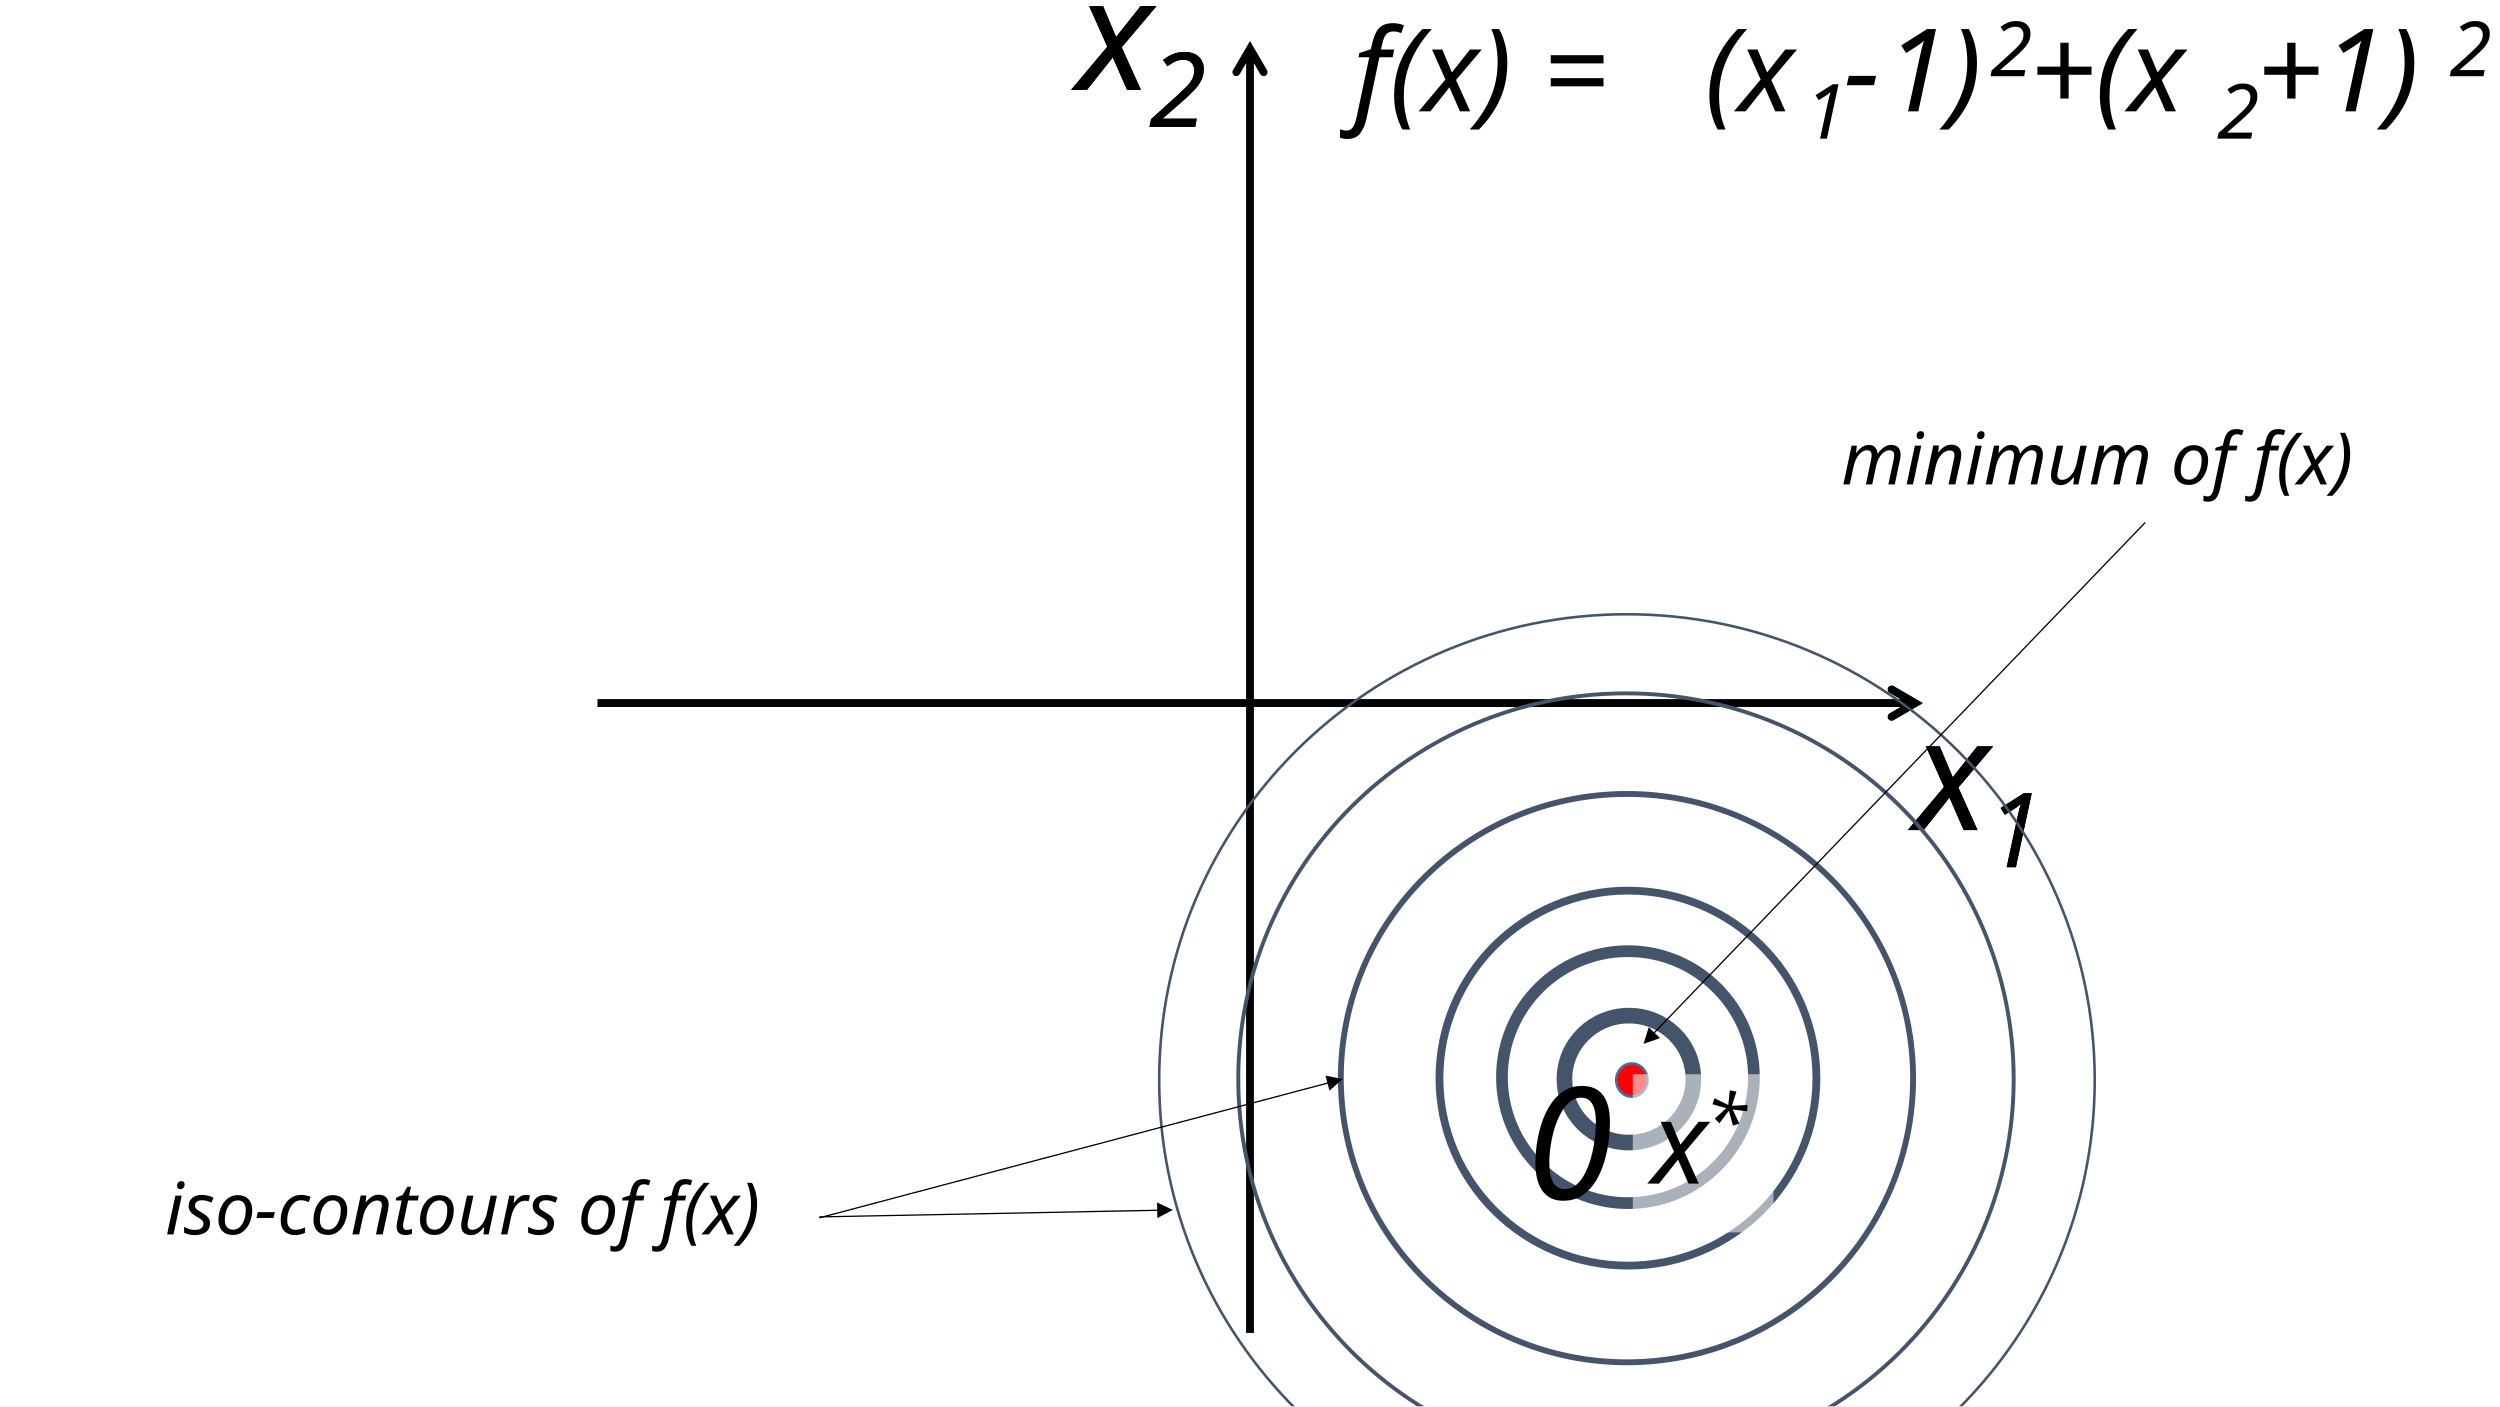
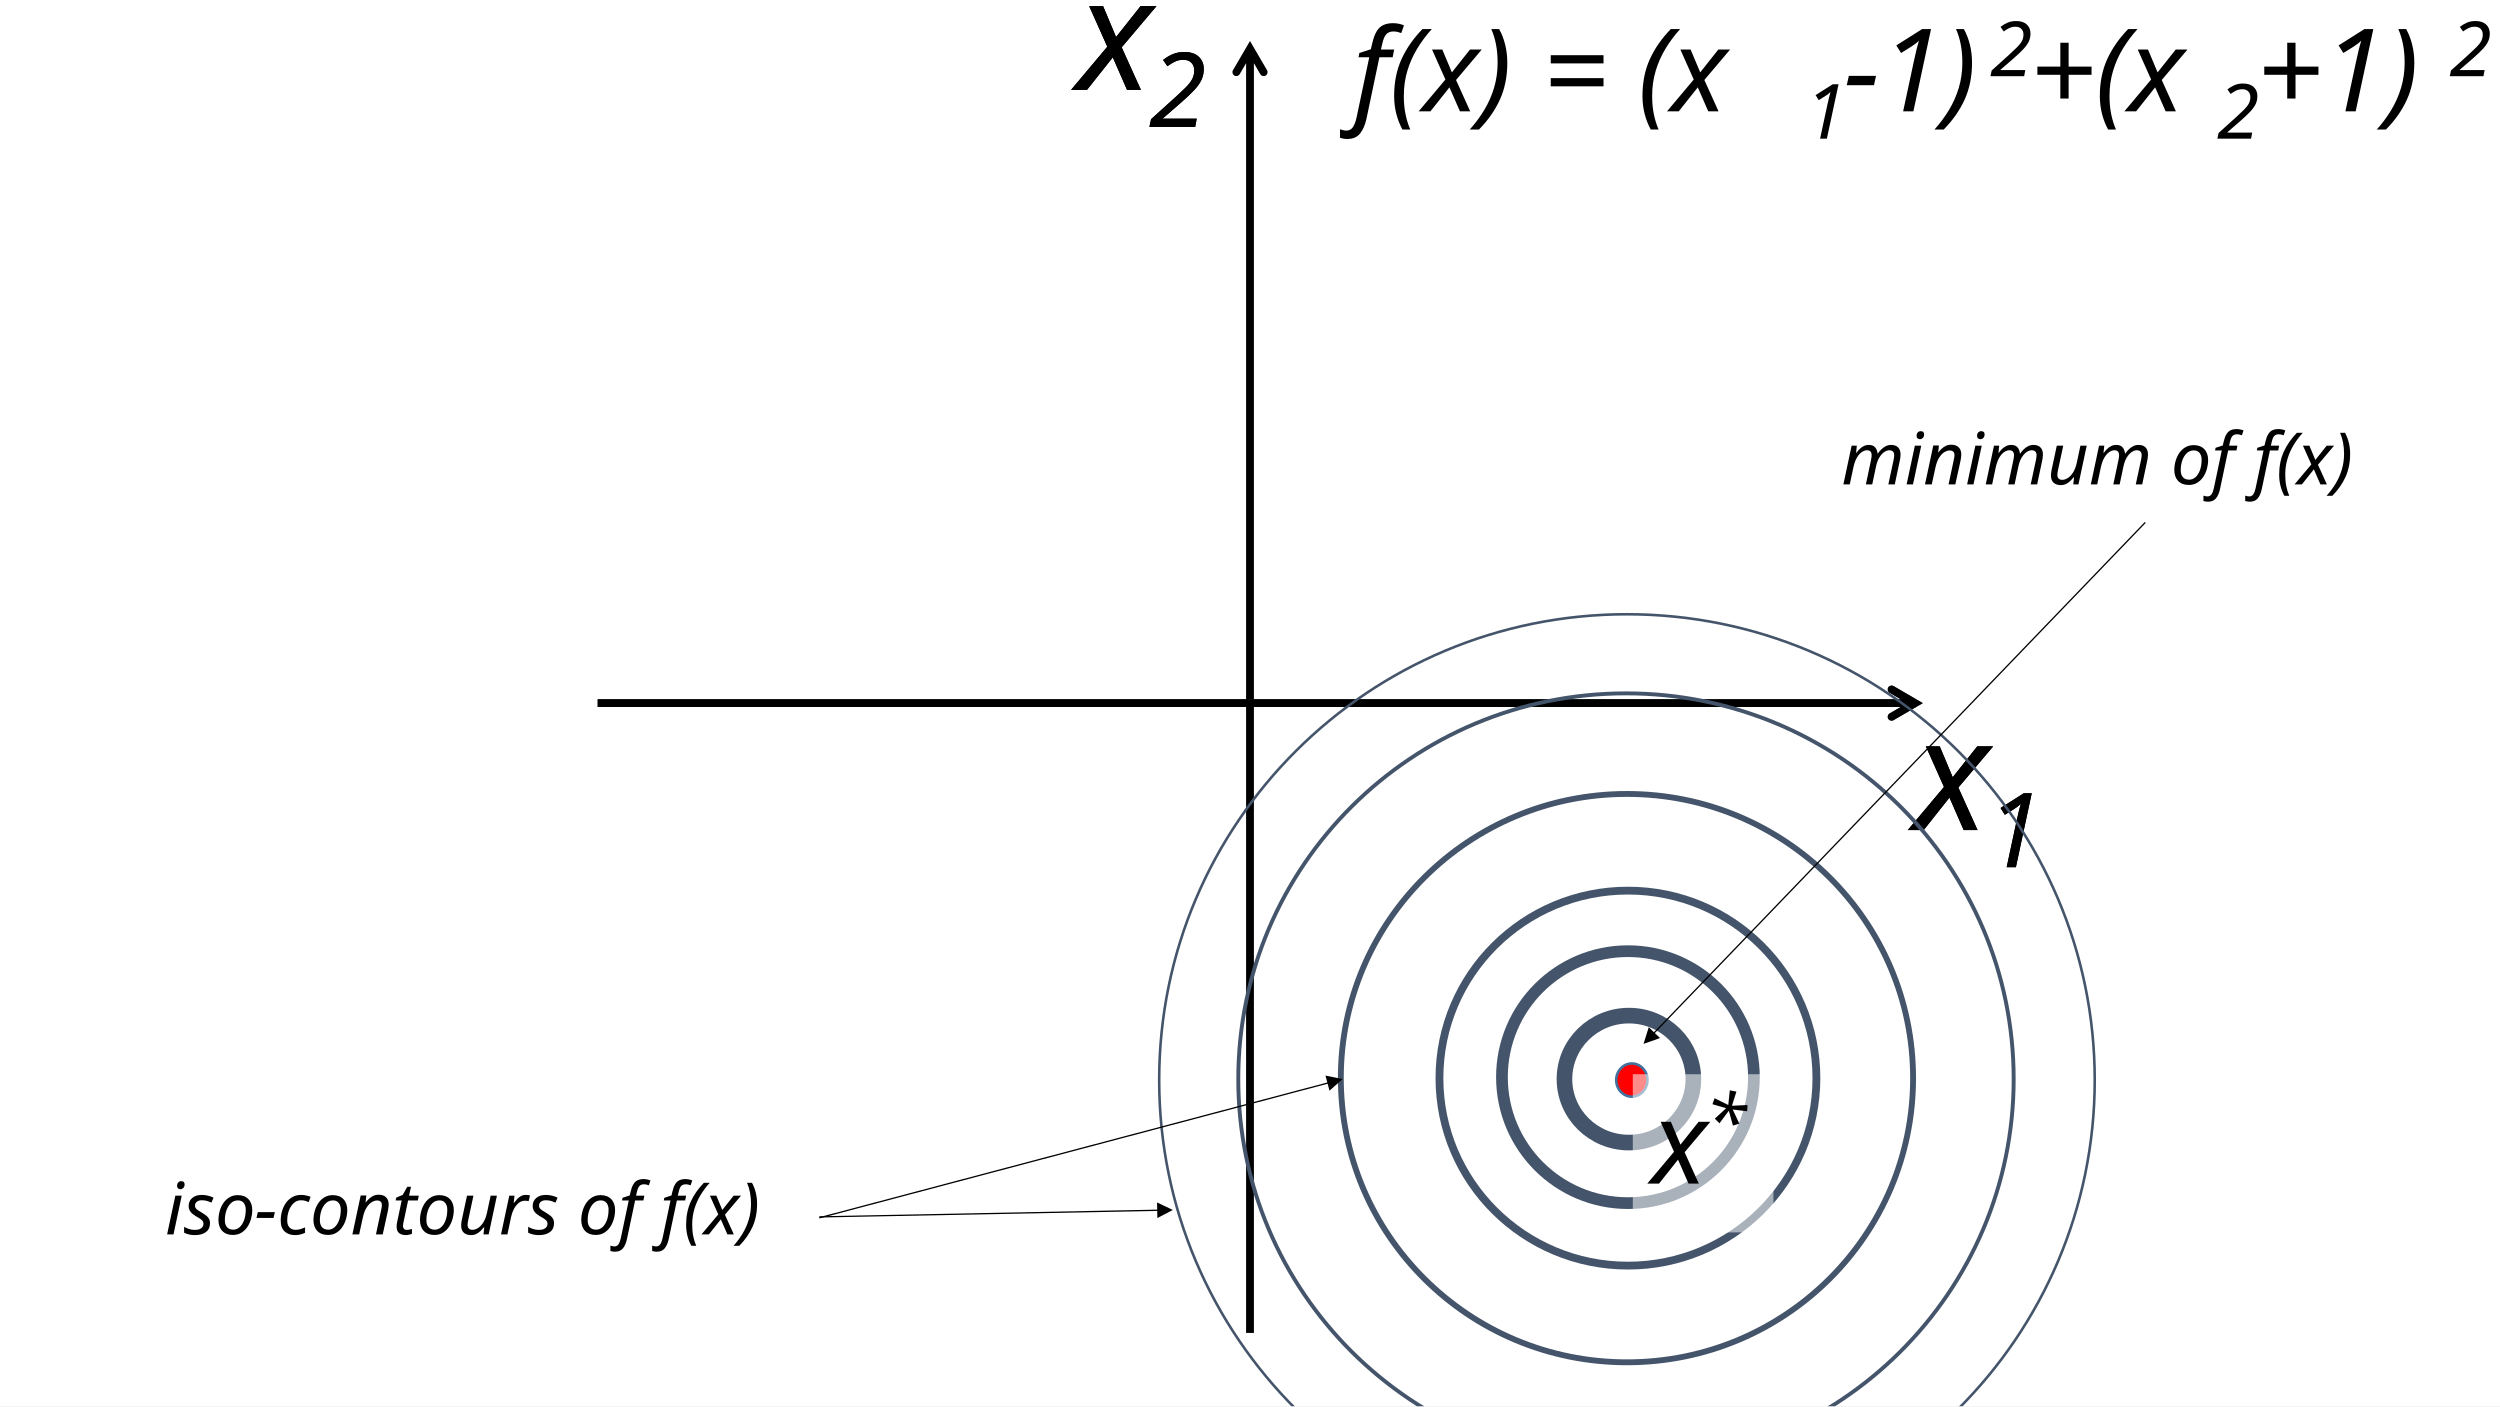
<svg xmlns="http://www.w3.org/2000/svg" width="1280" height="720" overflow="hidden">
  <defs>
    <clipPath id="clip0">
      <rect x="0" y="0" width="1280" height="720" />
    </clipPath>
  </defs>
  <g clip-path="url(#clip0)">
    <rect x="0" y="0" width="1280" height="720" fill="#FFFFFF" />
    <path d="M2-3.17437e-07 2 657.508-2 657.508-2 3.17437e-07ZM8.728 646.514 0 661.476-8.727 646.514C-9.284 645.56-8.962 644.336-8.008 643.779-7.054 643.223-5.829 643.545-5.272 644.499L1.728 656.499-1.727 656.499 5.273 644.499C5.829 643.545 7.054 643.223 8.008 643.779 8.962 644.336 9.284 645.56 8.728 646.514Z" transform="matrix(1 0 0 -1 640 682.467)" />
    <path d="M306 358 980.514 358 980.514 362 306 362ZM969.509 351.273 984.471 360 969.509 368.728C968.555 369.284 967.331 368.962 966.774 368.008 966.218 367.054 966.54 365.829 967.494 365.273L979.494 358.273 979.494 361.728 967.494 354.728C966.54 354.171 966.218 352.946 966.774 351.992 967.331 351.038 968.555 350.716 969.509 351.273Z" fill="#44546A" />
    <text font-family="CMU Classical Serif,CMU Classical Serif_MSFontService,sans-serif" font-style="italic" font-weight="500" font-size="80" transform="translate(979.715 425)">x<tspan font-size="53" x="37" y="19">1</tspan>
      <tspan font-size="80" x="-428.373" y="-379">x</tspan>
      <tspan font-size="53" x="-391.373" y="-360">2</tspan>
    </text>
    <path d="M801 552.5C801 534.551 815.775 520 834 520 852.225 520 867 534.551 867 552.5 867 570.449 852.225 585 834 585 815.775 585 801 570.449 801 552.5Z" stroke="#44546A" stroke-width="8" stroke-miterlimit="8" fill="none" fill-rule="evenodd" />
    <path d="M306 358 980.514 358 980.514 362 306 362ZM969.509 351.273 984.471 360 969.509 368.728C968.555 369.284 967.331 368.962 966.774 368.008 966.218 367.054 966.54 365.829 967.494 365.273L979.494 358.273 979.494 361.728 967.494 354.728C966.54 354.171 966.218 352.946 966.774 351.992 967.331 351.038 968.555 350.716 969.509 351.273Z" />
    <text font-family="CMU Classical Serif,CMU Classical Serif_MSFontService,sans-serif" font-style="italic" font-weight="500" font-size="80" transform="translate(979.715 425)">x<tspan font-size="53" x="37" y="19">1</tspan>
      <tspan font-size="80" x="-428.373" y="-379">x</tspan>
      <tspan font-size="53" x="-391.373" y="-360">2</tspan>
    </text>
    <path d="M769 551.5C769 515.878 797.878 487 833.5 487 869.122 487 898 515.878 898 551.5 898 587.122 869.122 616 833.5 616 797.878 616 769 587.122 769 551.5Z" stroke="#44546A" stroke-width="6" stroke-miterlimit="8" fill="none" fill-rule="evenodd" />
    <path d="M737 552C737 498.981 780.205 456 833.5 456 886.795 456 930 498.981 930 552 930 605.019 886.795 648 833.5 648 780.205 648 737 605.019 737 552Z" stroke="#44546A" stroke-width="4" stroke-miterlimit="8" fill="none" fill-rule="evenodd" />
    <path d="M686.5 552C686.5 471.643 752.09 406.5 833 406.5 913.91 406.5 979.5 471.643 979.5 552 979.5 632.357 913.91 697.5 833 697.5 752.09 697.5 686.5 632.357 686.5 552Z" stroke="#44546A" stroke-width="3" stroke-miterlimit="8" fill="none" fill-rule="evenodd" />
    <path d="M634 552.5C634 443.424 722.871 355 832.5 355 942.128 355 1031 443.424 1031 552.5 1031 661.576 942.128 750 832.5 750 722.871 750 634 661.576 634 552.5Z" stroke="#44546A" stroke-width="2" stroke-miterlimit="8" fill="none" fill-rule="evenodd" />
    <path d="M593.5 553C593.5 421.28 700.728 314.5 833 314.5 965.272 314.5 1072.5 421.28 1072.5 553 1072.5 684.72 965.272 791.5 833 791.5 700.728 791.5 593.5 684.72 593.5 553Z" stroke="#44546A" stroke-width="1.333" stroke-miterlimit="8" fill="none" fill-rule="evenodd" />
-     <text font-family="CMU Classical Serif,CMU Classical Serif_MSFontService,sans-serif" font-style="italic" font-weight="500" font-size="80" transform="translate(781.559 614)">0<tspan font-size="59" x="-88.877" y="-557">f(x) = </tspan>
-       <tspan font-size="59" x="91.289" y="-557">(x</tspan>
-       <tspan font-size="39" x="142.456" y="-543">1</tspan>
-       <tspan font-size="59" x="162.456" y="-557">-</tspan>
-       <tspan font-size="59" x="183.456" y="-557">1)</tspan>
-       <tspan font-size="39" x="237.456" y="-575">2</tspan>
-       <tspan font-size="59" x="257.456" y="-557">+(x</tspan>
-       <tspan font-size="39" x="353.623" y="-543">2</tspan>
-       <tspan font-size="59" x="373.623" y="-557">+1)</tspan>
-       <tspan font-size="39" x="472.623" y="-575">2</tspan>
+     <text font-family="CMU Classical Serif,CMU Classical Serif_MSFontService,sans-serif" font-style="italic" font-weight="500" font-size="59" transform="translate(692.681 57)">f(x) = (x<tspan font-size="39" x="231.333" y="14">1</tspan>
+       <tspan font-size="59" x="251.333" y="0">-</tspan>1)<tspan font-size="39" x="326.333" y="-18">2</tspan>
+       <tspan font-size="59" x="346.333" y="0">+(x</tspan>
+       <tspan font-size="39" x="442.5" y="14">2</tspan>
+       <tspan font-size="59" x="462.5" y="0">+1)</tspan>
+       <tspan font-size="39" x="561.5" y="-18">2</tspan>
    </text>
    <path d="M827.5 553C827.5 548.306 831.082 544.5 835.5 544.5 839.918 544.5 843.5 548.306 843.5 553 843.5 557.694 839.918 561.5 835.5 561.5 831.082 561.5 827.5 557.694 827.5 553Z" stroke="#41719C" stroke-width="1.333" stroke-miterlimit="8" fill="#FF0000" fill-rule="evenodd" />
    <rect x="836" y="550" width="72" height="81" fill="#FFFFFF" fill-opacity="0.541" />
    <text font-family="CMU Classical Serif,CMU Classical Serif_MSFontService,sans-serif" font-style="italic" font-weight="500" font-size="59" transform="translate(845.589 606)">x<tspan font-size="39" x="27.167" y="-18">*</tspan>
    </text>
    <path d="M0.24-0.231 252.493 261.937 252.013 262.399-0.24 0.231ZM254.21 258.433 256.875 266.971 248.445 263.98Z" transform="matrix(-1 0 0 1 1098.37 267.5)" />
-     <text font-family="CMU Classical Serif,CMU Classical Serif_MSFontService,sans-serif" font-style="italic" font-weight="500" font-size="37" transform="translate(942.786 248)">minimum of f(x)<tspan font-size="37" x="-858.255" y="384">i</tspan>so<tspan font-size="37" x="-812.421" y="384">-</tspan>contours of f(x)</text>
+     <text font-family="CMU Classical Serif,CMU Classical Serif_MSFontService,sans-serif" font-style="italic" font-weight="500" font-size="37" transform="translate(942.786 248)">minimum of f(x)<tspan font-size="37" x="-858.255" y="384">iso</tspan>
+       <tspan font-size="37" x="-812.421" y="384">-</tspan>contours of f(x)</text>
    <path d="M0.085-0.322 261.538 68.994 261.367 69.638-0.085 0.322ZM261.19 65.108 267.898 71.025 259.14 72.841Z" transform="matrix(1 0 0 -1 419.5 623.525)" />
    <path d="M0.007-0.333 174.33 3.085 174.317 3.752-0.007 0.333ZM173.069-0.607 180.989 3.549 172.912 7.391Z" transform="matrix(1 0 0 -1 419.5 623.049)" />
  </g>
</svg>
